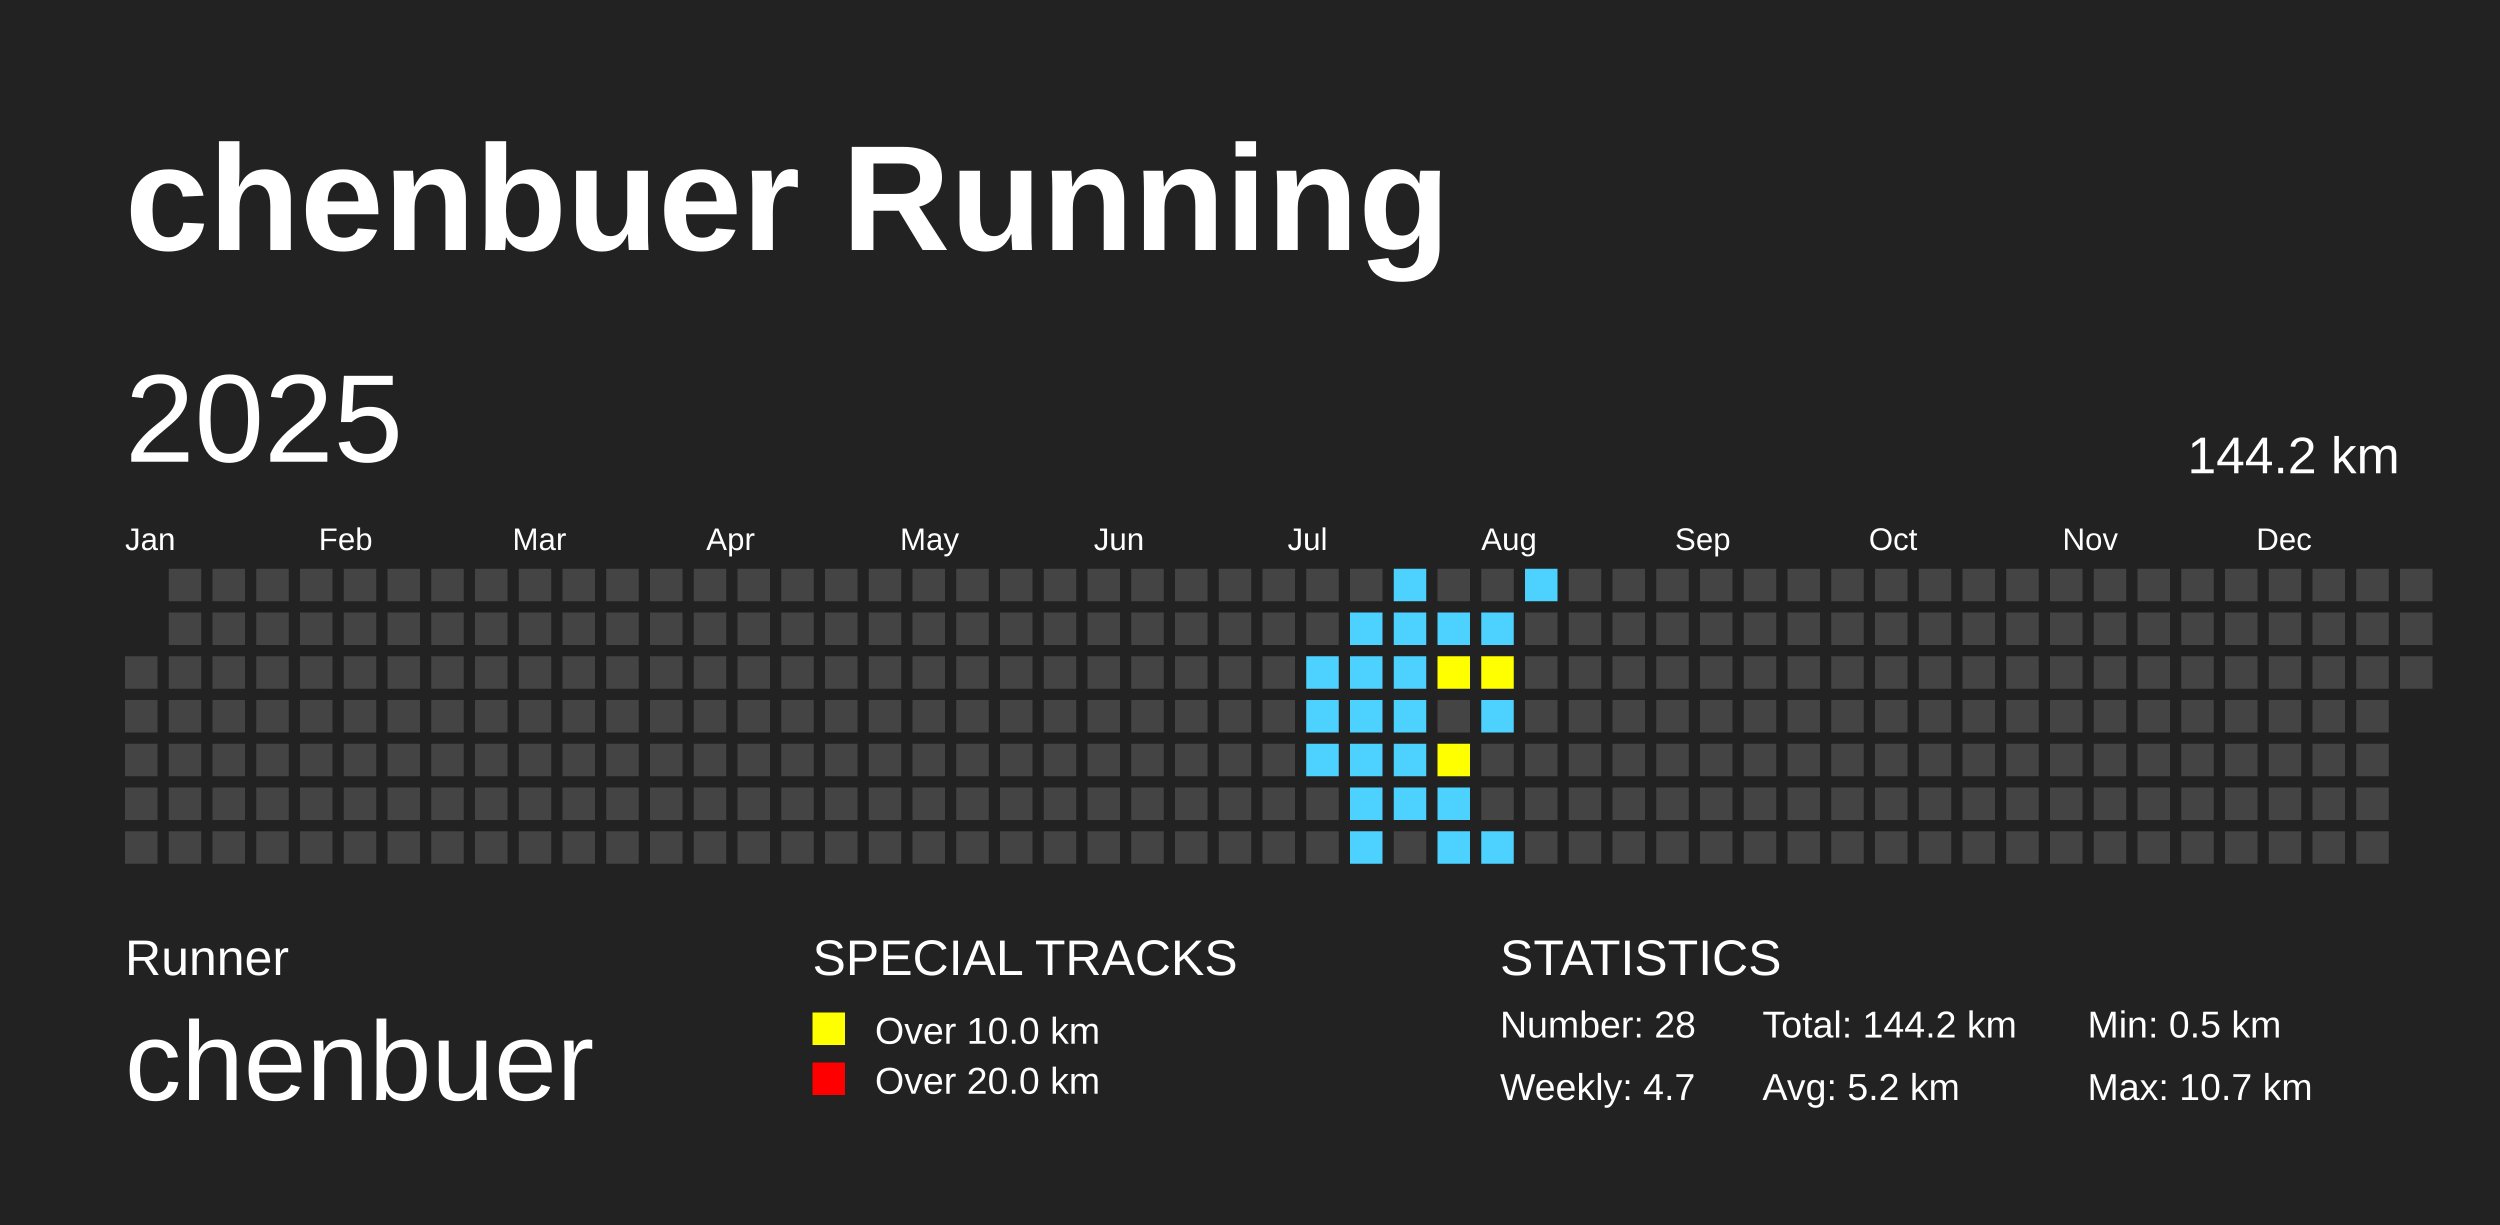
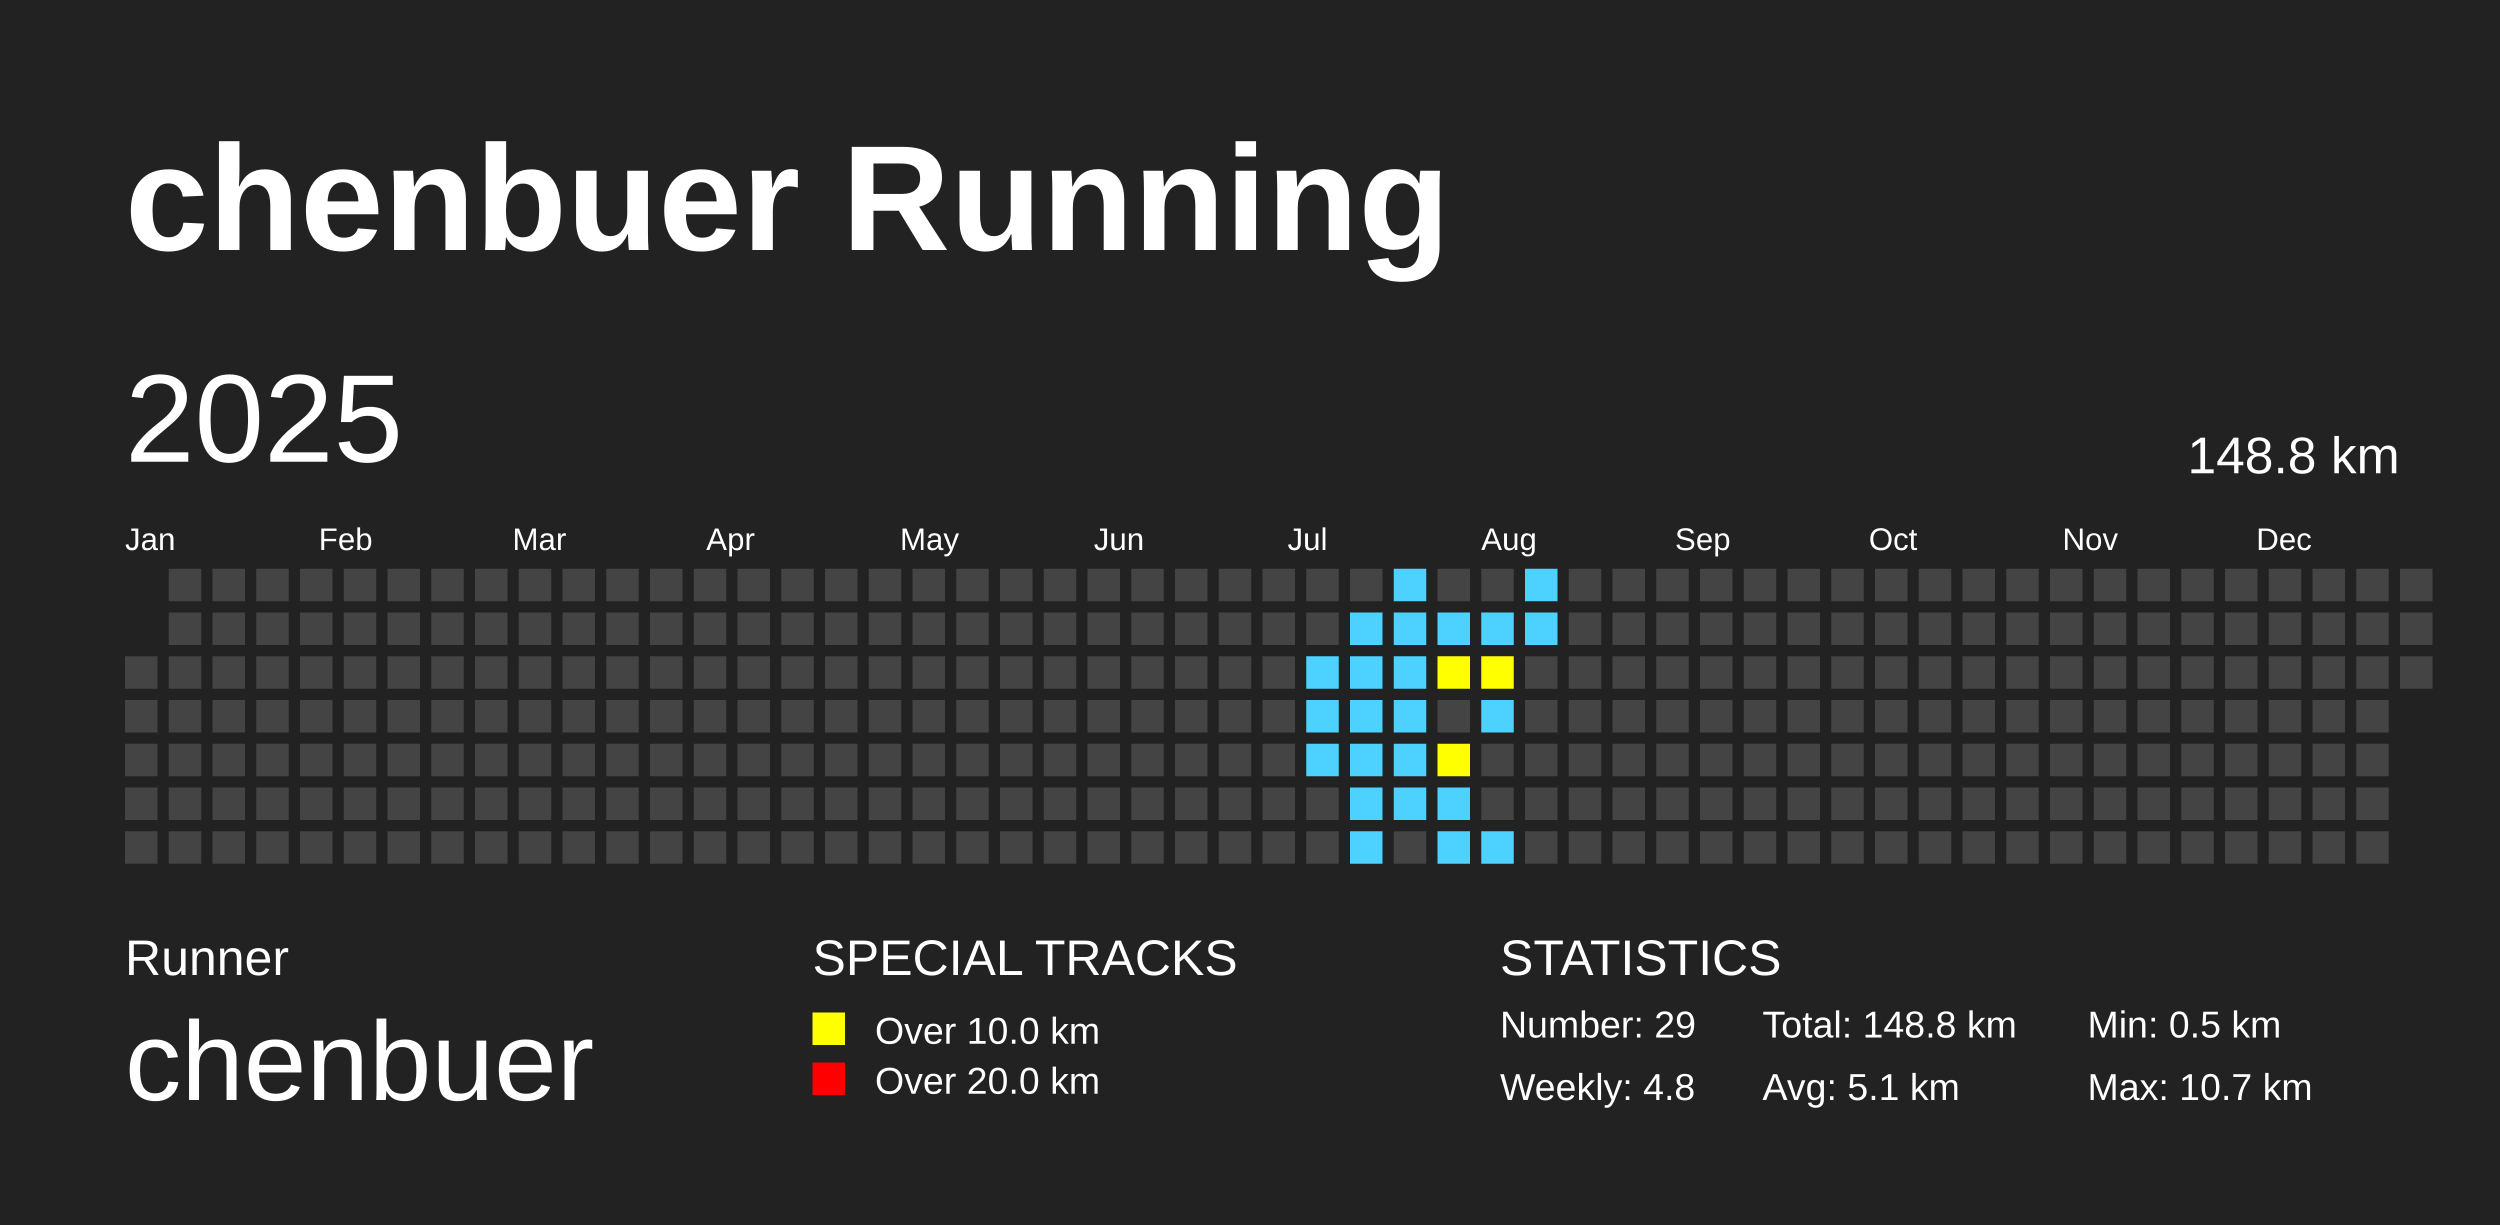
<svg xmlns="http://www.w3.org/2000/svg" baseProfile="full" height="98mm" version="1.1" viewBox="0,0,200,98" width="200mm">
  <defs />
  <rect fill="#222222" height="98" width="200" x="0" y="0" />
  <text fill="#FFFFFF" style="font-size:12px; font-family:Arial; font-weight:bold;" x="10" y="20">chenbuer Running</text>
  <text fill="#FFFFFF" style="font-size:4px; font-family:Arial" x="10" y="78">Runner</text>
  <text fill="#FFFFFF" style="font-size:9px; font-family:Arial" x="10" y="88">chenbuer</text>
  <text fill="#FFFFFF" style="font-size:4px; font-family:Arial" x="65" y="78">SPECIAL TRACKS</text>
  <rect fill="yellow" height="2.6" width="2.6" x="65" y="81" />
  <text fill="#FFFFFF" style="font-size:3px; font-family:Arial" x="70" y="83.5">Over 10.0 km</text>
  <rect fill="red" height="2.6" width="2.6" x="65" y="85" />
  <text fill="#FFFFFF" style="font-size:3px; font-family:Arial" x="70" y="87.5">Over 20.0 km</text>
  <text fill="#FFFFFF" style="font-size:4px; font-family:Arial" x="120" y="78">STATISTICS</text>
-   <text fill="#FFFFFF" style="font-size:3px; font-family:Arial" x="120" y="83">Number: 28</text>
-   <text fill="#FFFFFF" style="font-size:3px; font-family:Arial" x="120" y="88">Weekly: 4.7</text>
-   <text fill="#FFFFFF" style="font-size:3px; font-family:Arial" x="141" y="83">Total: 144.2 km</text>
-   <text fill="#FFFFFF" style="font-size:3px; font-family:Arial" x="141" y="88">Avg: 5.2 km</text>
+   <text fill="#FFFFFF" style="font-size:3px; font-family:Arial" x="120" y="83">Number: 29</text>
+   <text fill="#FFFFFF" style="font-size:3px; font-family:Arial" x="120" y="88">Weekly: 4.8</text>
+   <text fill="#FFFFFF" style="font-size:3px; font-family:Arial" x="141" y="83">Total: 148.8 km</text>
+   <text fill="#FFFFFF" style="font-size:3px; font-family:Arial" x="141" y="88">Avg: 5.1 km</text>
  <text fill="#FFFFFF" style="font-size:3px; font-family:Arial" x="167" y="83">Min: 0.5 km</text>
  <text fill="#FFFFFF" style="font-size:3px; font-family:Arial" x="167" y="88">Max: 10.7 km</text>
  <text dominant-baseline="hanging" fill="#FFFFFF" style="font-size:10.0px; font-family:Arial;" x="10" y="30">2025</text>
-   <text dominant-baseline="hanging" fill="#FFFFFF" style="font-size:4.125px; font-family:Arial;" x="175" y="35">144.2 km</text>
+   <text dominant-baseline="hanging" fill="#FFFFFF" style="font-size:4.125px; font-family:Arial;" x="175" y="35">148.8 km</text>
  <text fill="#FFFFFF" style="font-size:2.5px; font-family:Arial" x="10.0" y="44">Jan</text>
  <text fill="#FFFFFF" style="font-size:2.5px; font-family:Arial" x="25.5" y="44">Feb</text>
  <text fill="#FFFFFF" style="font-size:2.5px; font-family:Arial" x="41.0" y="44">Mar</text>
  <text fill="#FFFFFF" style="font-size:2.5px; font-family:Arial" x="56.5" y="44">Apr</text>
  <text fill="#FFFFFF" style="font-size:2.5px; font-family:Arial" x="72.0" y="44">May</text>
  <text fill="#FFFFFF" style="font-size:2.5px; font-family:Arial" x="87.5" y="44">Jun</text>
  <text fill="#FFFFFF" style="font-size:2.5px; font-family:Arial" x="103.0" y="44">Jul</text>
  <text fill="#FFFFFF" style="font-size:2.5px; font-family:Arial" x="118.5" y="44">Aug</text>
  <text fill="#FFFFFF" style="font-size:2.5px; font-family:Arial" x="134.0" y="44">Sep</text>
  <text fill="#FFFFFF" style="font-size:2.5px; font-family:Arial" x="149.5" y="44">Oct</text>
  <text fill="#FFFFFF" style="font-size:2.5px; font-family:Arial" x="165.0" y="44">Nov</text>
  <text fill="#FFFFFF" style="font-size:2.5px; font-family:Arial" x="180.5" y="44">Dec</text>
  <rect fill="#444444" height="2.6" width="2.6" x="10.0" y="52.5" />
  <rect fill="#444444" height="2.6" width="2.6" x="10.0" y="56.0" />
  <rect fill="#444444" height="2.6" width="2.6" x="10.0" y="59.5" />
  <rect fill="#444444" height="2.6" width="2.6" x="10.0" y="63.0" />
  <rect fill="#444444" height="2.6" width="2.6" x="10.0" y="66.5" />
  <rect fill="#444444" height="2.6" width="2.6" x="13.5" y="45.5" />
  <rect fill="#444444" height="2.6" width="2.6" x="13.5" y="49.0" />
  <rect fill="#444444" height="2.6" width="2.6" x="13.5" y="52.5" />
  <rect fill="#444444" height="2.6" width="2.6" x="13.5" y="56.0" />
  <rect fill="#444444" height="2.6" width="2.6" x="13.5" y="59.5" />
  <rect fill="#444444" height="2.6" width="2.6" x="13.5" y="63.0" />
  <rect fill="#444444" height="2.6" width="2.6" x="13.5" y="66.5" />
  <rect fill="#444444" height="2.6" width="2.6" x="17.0" y="45.5" />
  <rect fill="#444444" height="2.6" width="2.6" x="17.0" y="49.0" />
  <rect fill="#444444" height="2.6" width="2.6" x="17.0" y="52.5" />
  <rect fill="#444444" height="2.6" width="2.6" x="17.0" y="56.0" />
  <rect fill="#444444" height="2.6" width="2.6" x="17.0" y="59.5" />
  <rect fill="#444444" height="2.6" width="2.6" x="17.0" y="63.0" />
  <rect fill="#444444" height="2.6" width="2.6" x="17.0" y="66.5" />
  <rect fill="#444444" height="2.6" width="2.6" x="20.5" y="45.5" />
  <rect fill="#444444" height="2.6" width="2.6" x="20.5" y="49.0" />
  <rect fill="#444444" height="2.6" width="2.6" x="20.5" y="52.5" />
  <rect fill="#444444" height="2.6" width="2.6" x="20.5" y="56.0" />
  <rect fill="#444444" height="2.6" width="2.6" x="20.5" y="59.5" />
  <rect fill="#444444" height="2.6" width="2.6" x="20.5" y="63.0" />
  <rect fill="#444444" height="2.6" width="2.6" x="20.5" y="66.5" />
  <rect fill="#444444" height="2.6" width="2.6" x="24.0" y="45.5" />
  <rect fill="#444444" height="2.6" width="2.6" x="24.0" y="49.0" />
  <rect fill="#444444" height="2.6" width="2.6" x="24.0" y="52.5" />
  <rect fill="#444444" height="2.6" width="2.6" x="24.0" y="56.0" />
  <rect fill="#444444" height="2.6" width="2.6" x="24.0" y="59.5" />
  <rect fill="#444444" height="2.6" width="2.6" x="24.0" y="63.0" />
  <rect fill="#444444" height="2.6" width="2.6" x="24.0" y="66.5" />
  <rect fill="#444444" height="2.6" width="2.6" x="27.5" y="45.5" />
  <rect fill="#444444" height="2.6" width="2.6" x="27.5" y="49.0" />
  <rect fill="#444444" height="2.6" width="2.6" x="27.5" y="52.5" />
  <rect fill="#444444" height="2.6" width="2.6" x="27.5" y="56.0" />
  <rect fill="#444444" height="2.6" width="2.6" x="27.5" y="59.5" />
  <rect fill="#444444" height="2.6" width="2.6" x="27.5" y="63.0" />
  <rect fill="#444444" height="2.6" width="2.6" x="27.5" y="66.5" />
  <rect fill="#444444" height="2.6" width="2.6" x="31.0" y="45.5" />
  <rect fill="#444444" height="2.6" width="2.6" x="31.0" y="49.0" />
  <rect fill="#444444" height="2.6" width="2.6" x="31.0" y="52.5" />
  <rect fill="#444444" height="2.6" width="2.6" x="31.0" y="56.0" />
  <rect fill="#444444" height="2.6" width="2.6" x="31.0" y="59.5" />
  <rect fill="#444444" height="2.6" width="2.6" x="31.0" y="63.0" />
  <rect fill="#444444" height="2.6" width="2.6" x="31.0" y="66.5" />
  <rect fill="#444444" height="2.6" width="2.6" x="34.5" y="45.5" />
  <rect fill="#444444" height="2.6" width="2.6" x="34.5" y="49.0" />
  <rect fill="#444444" height="2.6" width="2.6" x="34.5" y="52.5" />
  <rect fill="#444444" height="2.6" width="2.6" x="34.5" y="56.0" />
  <rect fill="#444444" height="2.6" width="2.6" x="34.5" y="59.5" />
  <rect fill="#444444" height="2.6" width="2.6" x="34.5" y="63.0" />
  <rect fill="#444444" height="2.6" width="2.6" x="34.5" y="66.5" />
  <rect fill="#444444" height="2.6" width="2.6" x="38.0" y="45.5" />
  <rect fill="#444444" height="2.6" width="2.6" x="38.0" y="49.0" />
  <rect fill="#444444" height="2.6" width="2.6" x="38.0" y="52.5" />
  <rect fill="#444444" height="2.6" width="2.6" x="38.0" y="56.0" />
  <rect fill="#444444" height="2.6" width="2.6" x="38.0" y="59.5" />
  <rect fill="#444444" height="2.6" width="2.6" x="38.0" y="63.0" />
  <rect fill="#444444" height="2.6" width="2.6" x="38.0" y="66.5" />
  <rect fill="#444444" height="2.6" width="2.6" x="41.5" y="45.5" />
  <rect fill="#444444" height="2.6" width="2.6" x="41.5" y="49.0" />
  <rect fill="#444444" height="2.6" width="2.6" x="41.5" y="52.5" />
  <rect fill="#444444" height="2.6" width="2.6" x="41.5" y="56.0" />
  <rect fill="#444444" height="2.6" width="2.6" x="41.5" y="59.5" />
  <rect fill="#444444" height="2.6" width="2.6" x="41.5" y="63.0" />
  <rect fill="#444444" height="2.6" width="2.6" x="41.5" y="66.5" />
  <rect fill="#444444" height="2.6" width="2.6" x="45.0" y="45.5" />
  <rect fill="#444444" height="2.6" width="2.6" x="45.0" y="49.0" />
  <rect fill="#444444" height="2.6" width="2.6" x="45.0" y="52.5" />
  <rect fill="#444444" height="2.6" width="2.6" x="45.0" y="56.0" />
  <rect fill="#444444" height="2.6" width="2.6" x="45.0" y="59.5" />
  <rect fill="#444444" height="2.6" width="2.6" x="45.0" y="63.0" />
  <rect fill="#444444" height="2.6" width="2.6" x="45.0" y="66.5" />
  <rect fill="#444444" height="2.6" width="2.6" x="48.5" y="45.5" />
  <rect fill="#444444" height="2.6" width="2.6" x="48.5" y="49.0" />
  <rect fill="#444444" height="2.6" width="2.6" x="48.5" y="52.5" />
  <rect fill="#444444" height="2.6" width="2.6" x="48.5" y="56.0" />
  <rect fill="#444444" height="2.6" width="2.6" x="48.5" y="59.5" />
  <rect fill="#444444" height="2.6" width="2.6" x="48.5" y="63.0" />
  <rect fill="#444444" height="2.6" width="2.6" x="48.5" y="66.5" />
  <rect fill="#444444" height="2.6" width="2.6" x="52.0" y="45.5" />
  <rect fill="#444444" height="2.6" width="2.6" x="52.0" y="49.0" />
  <rect fill="#444444" height="2.6" width="2.6" x="52.0" y="52.5" />
  <rect fill="#444444" height="2.6" width="2.6" x="52.0" y="56.0" />
  <rect fill="#444444" height="2.6" width="2.6" x="52.0" y="59.5" />
  <rect fill="#444444" height="2.6" width="2.6" x="52.0" y="63.0" />
  <rect fill="#444444" height="2.6" width="2.6" x="52.0" y="66.5" />
  <rect fill="#444444" height="2.6" width="2.6" x="55.5" y="45.5" />
  <rect fill="#444444" height="2.6" width="2.6" x="55.5" y="49.0" />
  <rect fill="#444444" height="2.6" width="2.6" x="55.5" y="52.5" />
  <rect fill="#444444" height="2.6" width="2.6" x="55.5" y="56.0" />
  <rect fill="#444444" height="2.6" width="2.6" x="55.5" y="59.5" />
  <rect fill="#444444" height="2.6" width="2.6" x="55.5" y="63.0" />
  <rect fill="#444444" height="2.6" width="2.6" x="55.5" y="66.5" />
  <rect fill="#444444" height="2.6" width="2.6" x="59.0" y="45.5" />
  <rect fill="#444444" height="2.6" width="2.6" x="59.0" y="49.0" />
  <rect fill="#444444" height="2.6" width="2.6" x="59.0" y="52.5" />
  <rect fill="#444444" height="2.6" width="2.6" x="59.0" y="56.0" />
  <rect fill="#444444" height="2.6" width="2.6" x="59.0" y="59.5" />
  <rect fill="#444444" height="2.6" width="2.6" x="59.0" y="63.0" />
  <rect fill="#444444" height="2.6" width="2.6" x="59.0" y="66.5" />
  <rect fill="#444444" height="2.6" width="2.6" x="62.5" y="45.5" />
  <rect fill="#444444" height="2.6" width="2.6" x="62.5" y="49.0" />
  <rect fill="#444444" height="2.6" width="2.6" x="62.5" y="52.5" />
  <rect fill="#444444" height="2.6" width="2.6" x="62.5" y="56.0" />
  <rect fill="#444444" height="2.6" width="2.6" x="62.5" y="59.5" />
  <rect fill="#444444" height="2.6" width="2.6" x="62.5" y="63.0" />
  <rect fill="#444444" height="2.6" width="2.6" x="62.5" y="66.5" />
  <rect fill="#444444" height="2.6" width="2.6" x="66.0" y="45.5" />
  <rect fill="#444444" height="2.6" width="2.6" x="66.0" y="49.0" />
  <rect fill="#444444" height="2.6" width="2.6" x="66.0" y="52.5" />
  <rect fill="#444444" height="2.6" width="2.6" x="66.0" y="56.0" />
  <rect fill="#444444" height="2.6" width="2.6" x="66.0" y="59.5" />
  <rect fill="#444444" height="2.6" width="2.6" x="66.0" y="63.0" />
  <rect fill="#444444" height="2.6" width="2.6" x="66.0" y="66.5" />
  <rect fill="#444444" height="2.6" width="2.6" x="69.5" y="45.5" />
  <rect fill="#444444" height="2.6" width="2.6" x="69.5" y="49.0" />
  <rect fill="#444444" height="2.6" width="2.6" x="69.5" y="52.5" />
  <rect fill="#444444" height="2.6" width="2.6" x="69.5" y="56.0" />
  <rect fill="#444444" height="2.6" width="2.6" x="69.5" y="59.5" />
  <rect fill="#444444" height="2.6" width="2.6" x="69.5" y="63.0" />
  <rect fill="#444444" height="2.6" width="2.6" x="69.5" y="66.5" />
  <rect fill="#444444" height="2.6" width="2.6" x="73.0" y="45.5" />
  <rect fill="#444444" height="2.6" width="2.6" x="73.0" y="49.0" />
  <rect fill="#444444" height="2.6" width="2.6" x="73.0" y="52.5" />
  <rect fill="#444444" height="2.6" width="2.6" x="73.0" y="56.0" />
  <rect fill="#444444" height="2.6" width="2.6" x="73.0" y="59.5" />
  <rect fill="#444444" height="2.6" width="2.6" x="73.0" y="63.0" />
  <rect fill="#444444" height="2.6" width="2.6" x="73.0" y="66.5" />
  <rect fill="#444444" height="2.6" width="2.6" x="76.5" y="45.5" />
  <rect fill="#444444" height="2.6" width="2.6" x="76.5" y="49.0" />
  <rect fill="#444444" height="2.6" width="2.6" x="76.5" y="52.5" />
  <rect fill="#444444" height="2.6" width="2.6" x="76.5" y="56.0" />
  <rect fill="#444444" height="2.6" width="2.6" x="76.5" y="59.5" />
  <rect fill="#444444" height="2.6" width="2.6" x="76.5" y="63.0" />
  <rect fill="#444444" height="2.6" width="2.6" x="76.5" y="66.5" />
  <rect fill="#444444" height="2.6" width="2.6" x="80.0" y="45.5" />
  <rect fill="#444444" height="2.6" width="2.6" x="80.0" y="49.0" />
  <rect fill="#444444" height="2.6" width="2.6" x="80.0" y="52.5" />
  <rect fill="#444444" height="2.6" width="2.6" x="80.0" y="56.0" />
  <rect fill="#444444" height="2.6" width="2.6" x="80.0" y="59.5" />
  <rect fill="#444444" height="2.6" width="2.6" x="80.0" y="63.0" />
  <rect fill="#444444" height="2.6" width="2.6" x="80.0" y="66.5" />
  <rect fill="#444444" height="2.6" width="2.6" x="83.5" y="45.5" />
  <rect fill="#444444" height="2.6" width="2.6" x="83.5" y="49.0" />
  <rect fill="#444444" height="2.6" width="2.6" x="83.5" y="52.5" />
  <rect fill="#444444" height="2.6" width="2.6" x="83.5" y="56.0" />
  <rect fill="#444444" height="2.6" width="2.6" x="83.5" y="59.5" />
  <rect fill="#444444" height="2.6" width="2.6" x="83.5" y="63.0" />
  <rect fill="#444444" height="2.6" width="2.6" x="83.5" y="66.5" />
  <rect fill="#444444" height="2.6" width="2.6" x="87.0" y="45.5" />
  <rect fill="#444444" height="2.6" width="2.6" x="87.0" y="49.0" />
  <rect fill="#444444" height="2.6" width="2.6" x="87.0" y="52.5" />
  <rect fill="#444444" height="2.6" width="2.6" x="87.0" y="56.0" />
  <rect fill="#444444" height="2.6" width="2.6" x="87.0" y="59.5" />
  <rect fill="#444444" height="2.6" width="2.6" x="87.0" y="63.0" />
  <rect fill="#444444" height="2.6" width="2.6" x="87.0" y="66.5" />
  <rect fill="#444444" height="2.6" width="2.6" x="90.5" y="45.5" />
  <rect fill="#444444" height="2.6" width="2.6" x="90.5" y="49.0" />
  <rect fill="#444444" height="2.6" width="2.6" x="90.5" y="52.5" />
  <rect fill="#444444" height="2.6" width="2.6" x="90.5" y="56.0" />
  <rect fill="#444444" height="2.6" width="2.6" x="90.5" y="59.5" />
  <rect fill="#444444" height="2.6" width="2.6" x="90.5" y="63.0" />
  <rect fill="#444444" height="2.6" width="2.6" x="90.5" y="66.5" />
  <rect fill="#444444" height="2.6" width="2.6" x="94.0" y="45.5" />
  <rect fill="#444444" height="2.6" width="2.6" x="94.0" y="49.0" />
  <rect fill="#444444" height="2.6" width="2.6" x="94.0" y="52.5" />
  <rect fill="#444444" height="2.6" width="2.6" x="94.0" y="56.0" />
  <rect fill="#444444" height="2.6" width="2.6" x="94.0" y="59.5" />
  <rect fill="#444444" height="2.6" width="2.6" x="94.0" y="63.0" />
  <rect fill="#444444" height="2.6" width="2.6" x="94.0" y="66.5" />
  <rect fill="#444444" height="2.6" width="2.6" x="97.5" y="45.5" />
  <rect fill="#444444" height="2.6" width="2.6" x="97.5" y="49.0" />
  <rect fill="#444444" height="2.6" width="2.6" x="97.5" y="52.5" />
  <rect fill="#444444" height="2.6" width="2.6" x="97.5" y="56.0" />
  <rect fill="#444444" height="2.6" width="2.6" x="97.5" y="59.5" />
  <rect fill="#444444" height="2.6" width="2.6" x="97.5" y="63.0" />
  <rect fill="#444444" height="2.6" width="2.6" x="97.5" y="66.5" />
  <rect fill="#444444" height="2.6" width="2.6" x="101.0" y="45.5" />
  <rect fill="#444444" height="2.6" width="2.6" x="101.0" y="49.0" />
  <rect fill="#444444" height="2.6" width="2.6" x="101.0" y="52.5" />
  <rect fill="#444444" height="2.6" width="2.6" x="101.0" y="56.0" />
  <rect fill="#444444" height="2.6" width="2.6" x="101.0" y="59.5" />
  <rect fill="#444444" height="2.6" width="2.6" x="101.0" y="63.0" />
  <rect fill="#444444" height="2.6" width="2.6" x="101.0" y="66.5" />
  <rect fill="#444444" height="2.6" width="2.6" x="104.5" y="45.5" />
  <rect fill="#444444" height="2.6" width="2.6" x="104.5" y="49.0" />
  <rect fill="#4DD2FF" height="2.6" width="2.6" x="104.5" y="52.5" />
  <rect fill="#4DD2FF" height="2.6" width="2.6" x="104.5" y="56.0" />
  <rect fill="#4DD2FF" height="2.6" width="2.6" x="104.5" y="59.5" />
  <rect fill="#444444" height="2.6" width="2.6" x="104.5" y="63.0" />
  <rect fill="#444444" height="2.6" width="2.6" x="104.5" y="66.5" />
  <rect fill="#444444" height="2.6" width="2.6" x="108.0" y="45.5" />
  <rect fill="#4DD2FF" height="2.6" width="2.6" x="108.0" y="49.0" />
  <rect fill="#4DD2FF" height="2.6" width="2.6" x="108.0" y="52.5" />
  <rect fill="#4DD2FF" height="2.6" width="2.6" x="108.0" y="56.0" />
  <rect fill="#4DD2FF" height="2.6" width="2.6" x="108.0" y="59.5" />
  <rect fill="#4DD2FF" height="2.6" width="2.6" x="108.0" y="63.0" />
  <rect fill="#4DD2FF" height="2.6" width="2.6" x="108.0" y="66.5" />
  <rect fill="#4DD2FF" height="2.6" width="2.6" x="111.5" y="45.5" />
  <rect fill="#4DD2FF" height="2.6" width="2.6" x="111.5" y="49.0" />
  <rect fill="#4DD2FF" height="2.6" width="2.6" x="111.5" y="52.5" />
  <rect fill="#4DD2FF" height="2.6" width="2.6" x="111.5" y="56.0" />
  <rect fill="#4DD2FF" height="2.6" width="2.6" x="111.5" y="59.5" />
  <rect fill="#4DD2FF" height="2.6" width="2.6" x="111.5" y="63.0" />
  <rect fill="#444444" height="2.6" width="2.6" x="111.5" y="66.5" />
  <rect fill="#444444" height="2.6" width="2.6" x="115.0" y="45.5" />
  <rect fill="#4DD2FF" height="2.6" width="2.6" x="115.0" y="49.0" />
  <rect fill="yellow" height="2.6" width="2.6" x="115.0" y="52.5" />
  <rect fill="#444444" height="2.6" width="2.6" x="115.0" y="56.0" />
  <rect fill="yellow" height="2.6" width="2.6" x="115.0" y="59.5" />
  <rect fill="#4DD2FF" height="2.6" width="2.6" x="115.0" y="63.0" />
  <rect fill="#4DD2FF" height="2.6" width="2.6" x="115.0" y="66.5" />
  <rect fill="#444444" height="2.6" width="2.6" x="118.5" y="45.5" />
  <rect fill="#4DD2FF" height="2.6" width="2.6" x="118.5" y="49.0" />
  <rect fill="yellow" height="2.6" width="2.6" x="118.5" y="52.5" />
  <rect fill="#4DD2FF" height="2.6" width="2.6" x="118.5" y="56.0" />
  <rect fill="#444444" height="2.6" width="2.6" x="118.5" y="59.5" />
  <rect fill="#444444" height="2.6" width="2.6" x="118.5" y="63.0" />
  <rect fill="#4DD2FF" height="2.6" width="2.6" x="118.5" y="66.5" />
  <rect fill="#4DD2FF" height="2.6" width="2.6" x="122.0" y="45.5" />
-   <rect fill="#444444" height="2.6" width="2.6" x="122.0" y="49.0" />
+   <rect fill="#4DD2FF" height="2.6" width="2.6" x="122.0" y="49.0" />
  <rect fill="#444444" height="2.6" width="2.6" x="122.0" y="52.5" />
  <rect fill="#444444" height="2.6" width="2.6" x="122.0" y="56.0" />
  <rect fill="#444444" height="2.6" width="2.6" x="122.0" y="59.5" />
  <rect fill="#444444" height="2.6" width="2.6" x="122.0" y="63.0" />
  <rect fill="#444444" height="2.6" width="2.6" x="122.0" y="66.5" />
  <rect fill="#444444" height="2.6" width="2.6" x="125.5" y="45.5" />
  <rect fill="#444444" height="2.6" width="2.6" x="125.5" y="49.0" />
  <rect fill="#444444" height="2.6" width="2.6" x="125.5" y="52.5" />
  <rect fill="#444444" height="2.6" width="2.6" x="125.5" y="56.0" />
  <rect fill="#444444" height="2.6" width="2.6" x="125.5" y="59.5" />
  <rect fill="#444444" height="2.6" width="2.6" x="125.5" y="63.0" />
  <rect fill="#444444" height="2.6" width="2.6" x="125.5" y="66.5" />
  <rect fill="#444444" height="2.6" width="2.6" x="129.0" y="45.5" />
  <rect fill="#444444" height="2.6" width="2.6" x="129.0" y="49.0" />
  <rect fill="#444444" height="2.6" width="2.6" x="129.0" y="52.5" />
  <rect fill="#444444" height="2.6" width="2.6" x="129.0" y="56.0" />
  <rect fill="#444444" height="2.6" width="2.6" x="129.0" y="59.5" />
  <rect fill="#444444" height="2.6" width="2.6" x="129.0" y="63.0" />
  <rect fill="#444444" height="2.6" width="2.6" x="129.0" y="66.5" />
  <rect fill="#444444" height="2.6" width="2.6" x="132.5" y="45.5" />
  <rect fill="#444444" height="2.6" width="2.6" x="132.5" y="49.0" />
  <rect fill="#444444" height="2.6" width="2.6" x="132.5" y="52.5" />
  <rect fill="#444444" height="2.6" width="2.6" x="132.5" y="56.0" />
  <rect fill="#444444" height="2.6" width="2.6" x="132.5" y="59.5" />
  <rect fill="#444444" height="2.6" width="2.6" x="132.5" y="63.0" />
  <rect fill="#444444" height="2.6" width="2.6" x="132.5" y="66.5" />
  <rect fill="#444444" height="2.6" width="2.6" x="136.0" y="45.5" />
  <rect fill="#444444" height="2.6" width="2.6" x="136.0" y="49.0" />
  <rect fill="#444444" height="2.6" width="2.6" x="136.0" y="52.5" />
  <rect fill="#444444" height="2.6" width="2.6" x="136.0" y="56.0" />
  <rect fill="#444444" height="2.6" width="2.6" x="136.0" y="59.5" />
  <rect fill="#444444" height="2.6" width="2.6" x="136.0" y="63.0" />
  <rect fill="#444444" height="2.6" width="2.6" x="136.0" y="66.5" />
  <rect fill="#444444" height="2.6" width="2.6" x="139.5" y="45.5" />
  <rect fill="#444444" height="2.6" width="2.6" x="139.5" y="49.0" />
  <rect fill="#444444" height="2.6" width="2.6" x="139.5" y="52.5" />
  <rect fill="#444444" height="2.6" width="2.6" x="139.5" y="56.0" />
  <rect fill="#444444" height="2.6" width="2.6" x="139.5" y="59.5" />
  <rect fill="#444444" height="2.6" width="2.6" x="139.5" y="63.0" />
  <rect fill="#444444" height="2.6" width="2.6" x="139.5" y="66.5" />
  <rect fill="#444444" height="2.6" width="2.6" x="143.0" y="45.5" />
  <rect fill="#444444" height="2.6" width="2.6" x="143.0" y="49.0" />
  <rect fill="#444444" height="2.6" width="2.6" x="143.0" y="52.5" />
  <rect fill="#444444" height="2.6" width="2.6" x="143.0" y="56.0" />
  <rect fill="#444444" height="2.6" width="2.6" x="143.0" y="59.5" />
  <rect fill="#444444" height="2.6" width="2.6" x="143.0" y="63.0" />
  <rect fill="#444444" height="2.6" width="2.6" x="143.0" y="66.5" />
  <rect fill="#444444" height="2.6" width="2.6" x="146.5" y="45.5" />
  <rect fill="#444444" height="2.6" width="2.6" x="146.5" y="49.0" />
  <rect fill="#444444" height="2.6" width="2.6" x="146.5" y="52.5" />
  <rect fill="#444444" height="2.6" width="2.6" x="146.5" y="56.0" />
  <rect fill="#444444" height="2.6" width="2.6" x="146.5" y="59.5" />
  <rect fill="#444444" height="2.6" width="2.6" x="146.5" y="63.0" />
  <rect fill="#444444" height="2.6" width="2.6" x="146.5" y="66.5" />
  <rect fill="#444444" height="2.6" width="2.6" x="150.0" y="45.5" />
  <rect fill="#444444" height="2.6" width="2.6" x="150.0" y="49.0" />
  <rect fill="#444444" height="2.6" width="2.6" x="150.0" y="52.5" />
  <rect fill="#444444" height="2.6" width="2.6" x="150.0" y="56.0" />
  <rect fill="#444444" height="2.6" width="2.6" x="150.0" y="59.5" />
  <rect fill="#444444" height="2.6" width="2.6" x="150.0" y="63.0" />
  <rect fill="#444444" height="2.6" width="2.6" x="150.0" y="66.5" />
  <rect fill="#444444" height="2.6" width="2.6" x="153.5" y="45.5" />
  <rect fill="#444444" height="2.6" width="2.6" x="153.5" y="49.0" />
  <rect fill="#444444" height="2.6" width="2.6" x="153.5" y="52.5" />
  <rect fill="#444444" height="2.6" width="2.6" x="153.5" y="56.0" />
  <rect fill="#444444" height="2.6" width="2.6" x="153.5" y="59.5" />
  <rect fill="#444444" height="2.6" width="2.6" x="153.5" y="63.0" />
  <rect fill="#444444" height="2.6" width="2.6" x="153.5" y="66.5" />
  <rect fill="#444444" height="2.6" width="2.6" x="157.0" y="45.5" />
  <rect fill="#444444" height="2.6" width="2.6" x="157.0" y="49.0" />
  <rect fill="#444444" height="2.6" width="2.6" x="157.0" y="52.5" />
  <rect fill="#444444" height="2.6" width="2.6" x="157.0" y="56.0" />
  <rect fill="#444444" height="2.6" width="2.6" x="157.0" y="59.5" />
  <rect fill="#444444" height="2.6" width="2.6" x="157.0" y="63.0" />
  <rect fill="#444444" height="2.6" width="2.6" x="157.0" y="66.5" />
  <rect fill="#444444" height="2.6" width="2.6" x="160.5" y="45.5" />
  <rect fill="#444444" height="2.6" width="2.6" x="160.5" y="49.0" />
  <rect fill="#444444" height="2.6" width="2.6" x="160.5" y="52.5" />
  <rect fill="#444444" height="2.6" width="2.6" x="160.5" y="56.0" />
  <rect fill="#444444" height="2.6" width="2.6" x="160.5" y="59.5" />
  <rect fill="#444444" height="2.6" width="2.6" x="160.5" y="63.0" />
  <rect fill="#444444" height="2.6" width="2.6" x="160.5" y="66.5" />
  <rect fill="#444444" height="2.6" width="2.6" x="164.0" y="45.5" />
  <rect fill="#444444" height="2.6" width="2.6" x="164.0" y="49.0" />
  <rect fill="#444444" height="2.6" width="2.6" x="164.0" y="52.5" />
  <rect fill="#444444" height="2.6" width="2.6" x="164.0" y="56.0" />
  <rect fill="#444444" height="2.6" width="2.6" x="164.0" y="59.5" />
  <rect fill="#444444" height="2.6" width="2.6" x="164.0" y="63.0" />
  <rect fill="#444444" height="2.6" width="2.6" x="164.0" y="66.5" />
  <rect fill="#444444" height="2.6" width="2.6" x="167.5" y="45.5" />
  <rect fill="#444444" height="2.6" width="2.6" x="167.5" y="49.0" />
  <rect fill="#444444" height="2.6" width="2.6" x="167.5" y="52.5" />
  <rect fill="#444444" height="2.6" width="2.6" x="167.5" y="56.0" />
  <rect fill="#444444" height="2.6" width="2.6" x="167.5" y="59.5" />
  <rect fill="#444444" height="2.6" width="2.6" x="167.5" y="63.0" />
  <rect fill="#444444" height="2.6" width="2.6" x="167.5" y="66.5" />
  <rect fill="#444444" height="2.6" width="2.6" x="171.0" y="45.5" />
  <rect fill="#444444" height="2.6" width="2.6" x="171.0" y="49.0" />
  <rect fill="#444444" height="2.6" width="2.6" x="171.0" y="52.5" />
  <rect fill="#444444" height="2.6" width="2.6" x="171.0" y="56.0" />
  <rect fill="#444444" height="2.6" width="2.6" x="171.0" y="59.5" />
  <rect fill="#444444" height="2.6" width="2.6" x="171.0" y="63.0" />
  <rect fill="#444444" height="2.6" width="2.6" x="171.0" y="66.5" />
  <rect fill="#444444" height="2.6" width="2.6" x="174.5" y="45.5" />
  <rect fill="#444444" height="2.6" width="2.6" x="174.5" y="49.0" />
  <rect fill="#444444" height="2.6" width="2.6" x="174.5" y="52.5" />
  <rect fill="#444444" height="2.6" width="2.6" x="174.5" y="56.0" />
  <rect fill="#444444" height="2.6" width="2.6" x="174.5" y="59.5" />
  <rect fill="#444444" height="2.6" width="2.6" x="174.5" y="63.0" />
  <rect fill="#444444" height="2.6" width="2.6" x="174.5" y="66.5" />
  <rect fill="#444444" height="2.6" width="2.6" x="178.0" y="45.5" />
  <rect fill="#444444" height="2.6" width="2.6" x="178.0" y="49.0" />
  <rect fill="#444444" height="2.6" width="2.6" x="178.0" y="52.5" />
  <rect fill="#444444" height="2.6" width="2.6" x="178.0" y="56.0" />
  <rect fill="#444444" height="2.6" width="2.6" x="178.0" y="59.5" />
  <rect fill="#444444" height="2.6" width="2.6" x="178.0" y="63.0" />
  <rect fill="#444444" height="2.6" width="2.6" x="178.0" y="66.5" />
  <rect fill="#444444" height="2.6" width="2.6" x="181.5" y="45.5" />
  <rect fill="#444444" height="2.6" width="2.6" x="181.5" y="49.0" />
  <rect fill="#444444" height="2.6" width="2.6" x="181.5" y="52.5" />
  <rect fill="#444444" height="2.6" width="2.6" x="181.5" y="56.0" />
  <rect fill="#444444" height="2.6" width="2.6" x="181.5" y="59.5" />
  <rect fill="#444444" height="2.6" width="2.6" x="181.5" y="63.0" />
  <rect fill="#444444" height="2.6" width="2.6" x="181.5" y="66.5" />
  <rect fill="#444444" height="2.6" width="2.6" x="185.0" y="45.5" />
  <rect fill="#444444" height="2.6" width="2.6" x="185.0" y="49.0" />
  <rect fill="#444444" height="2.6" width="2.6" x="185.0" y="52.5" />
  <rect fill="#444444" height="2.6" width="2.6" x="185.0" y="56.0" />
  <rect fill="#444444" height="2.6" width="2.6" x="185.0" y="59.5" />
  <rect fill="#444444" height="2.6" width="2.6" x="185.0" y="63.0" />
  <rect fill="#444444" height="2.6" width="2.6" x="185.0" y="66.5" />
  <rect fill="#444444" height="2.6" width="2.6" x="188.5" y="45.5" />
  <rect fill="#444444" height="2.6" width="2.6" x="188.5" y="49.0" />
  <rect fill="#444444" height="2.6" width="2.6" x="188.5" y="52.5" />
  <rect fill="#444444" height="2.6" width="2.6" x="188.5" y="56.0" />
  <rect fill="#444444" height="2.6" width="2.6" x="188.5" y="59.5" />
  <rect fill="#444444" height="2.6" width="2.6" x="188.5" y="63.0" />
  <rect fill="#444444" height="2.6" width="2.6" x="188.5" y="66.5" />
  <rect fill="#444444" height="2.6" width="2.6" x="192.0" y="45.5" />
  <rect fill="#444444" height="2.6" width="2.6" x="192.0" y="49.0" />
  <rect fill="#444444" height="2.6" width="2.6" x="192.0" y="52.5" />
</svg>
